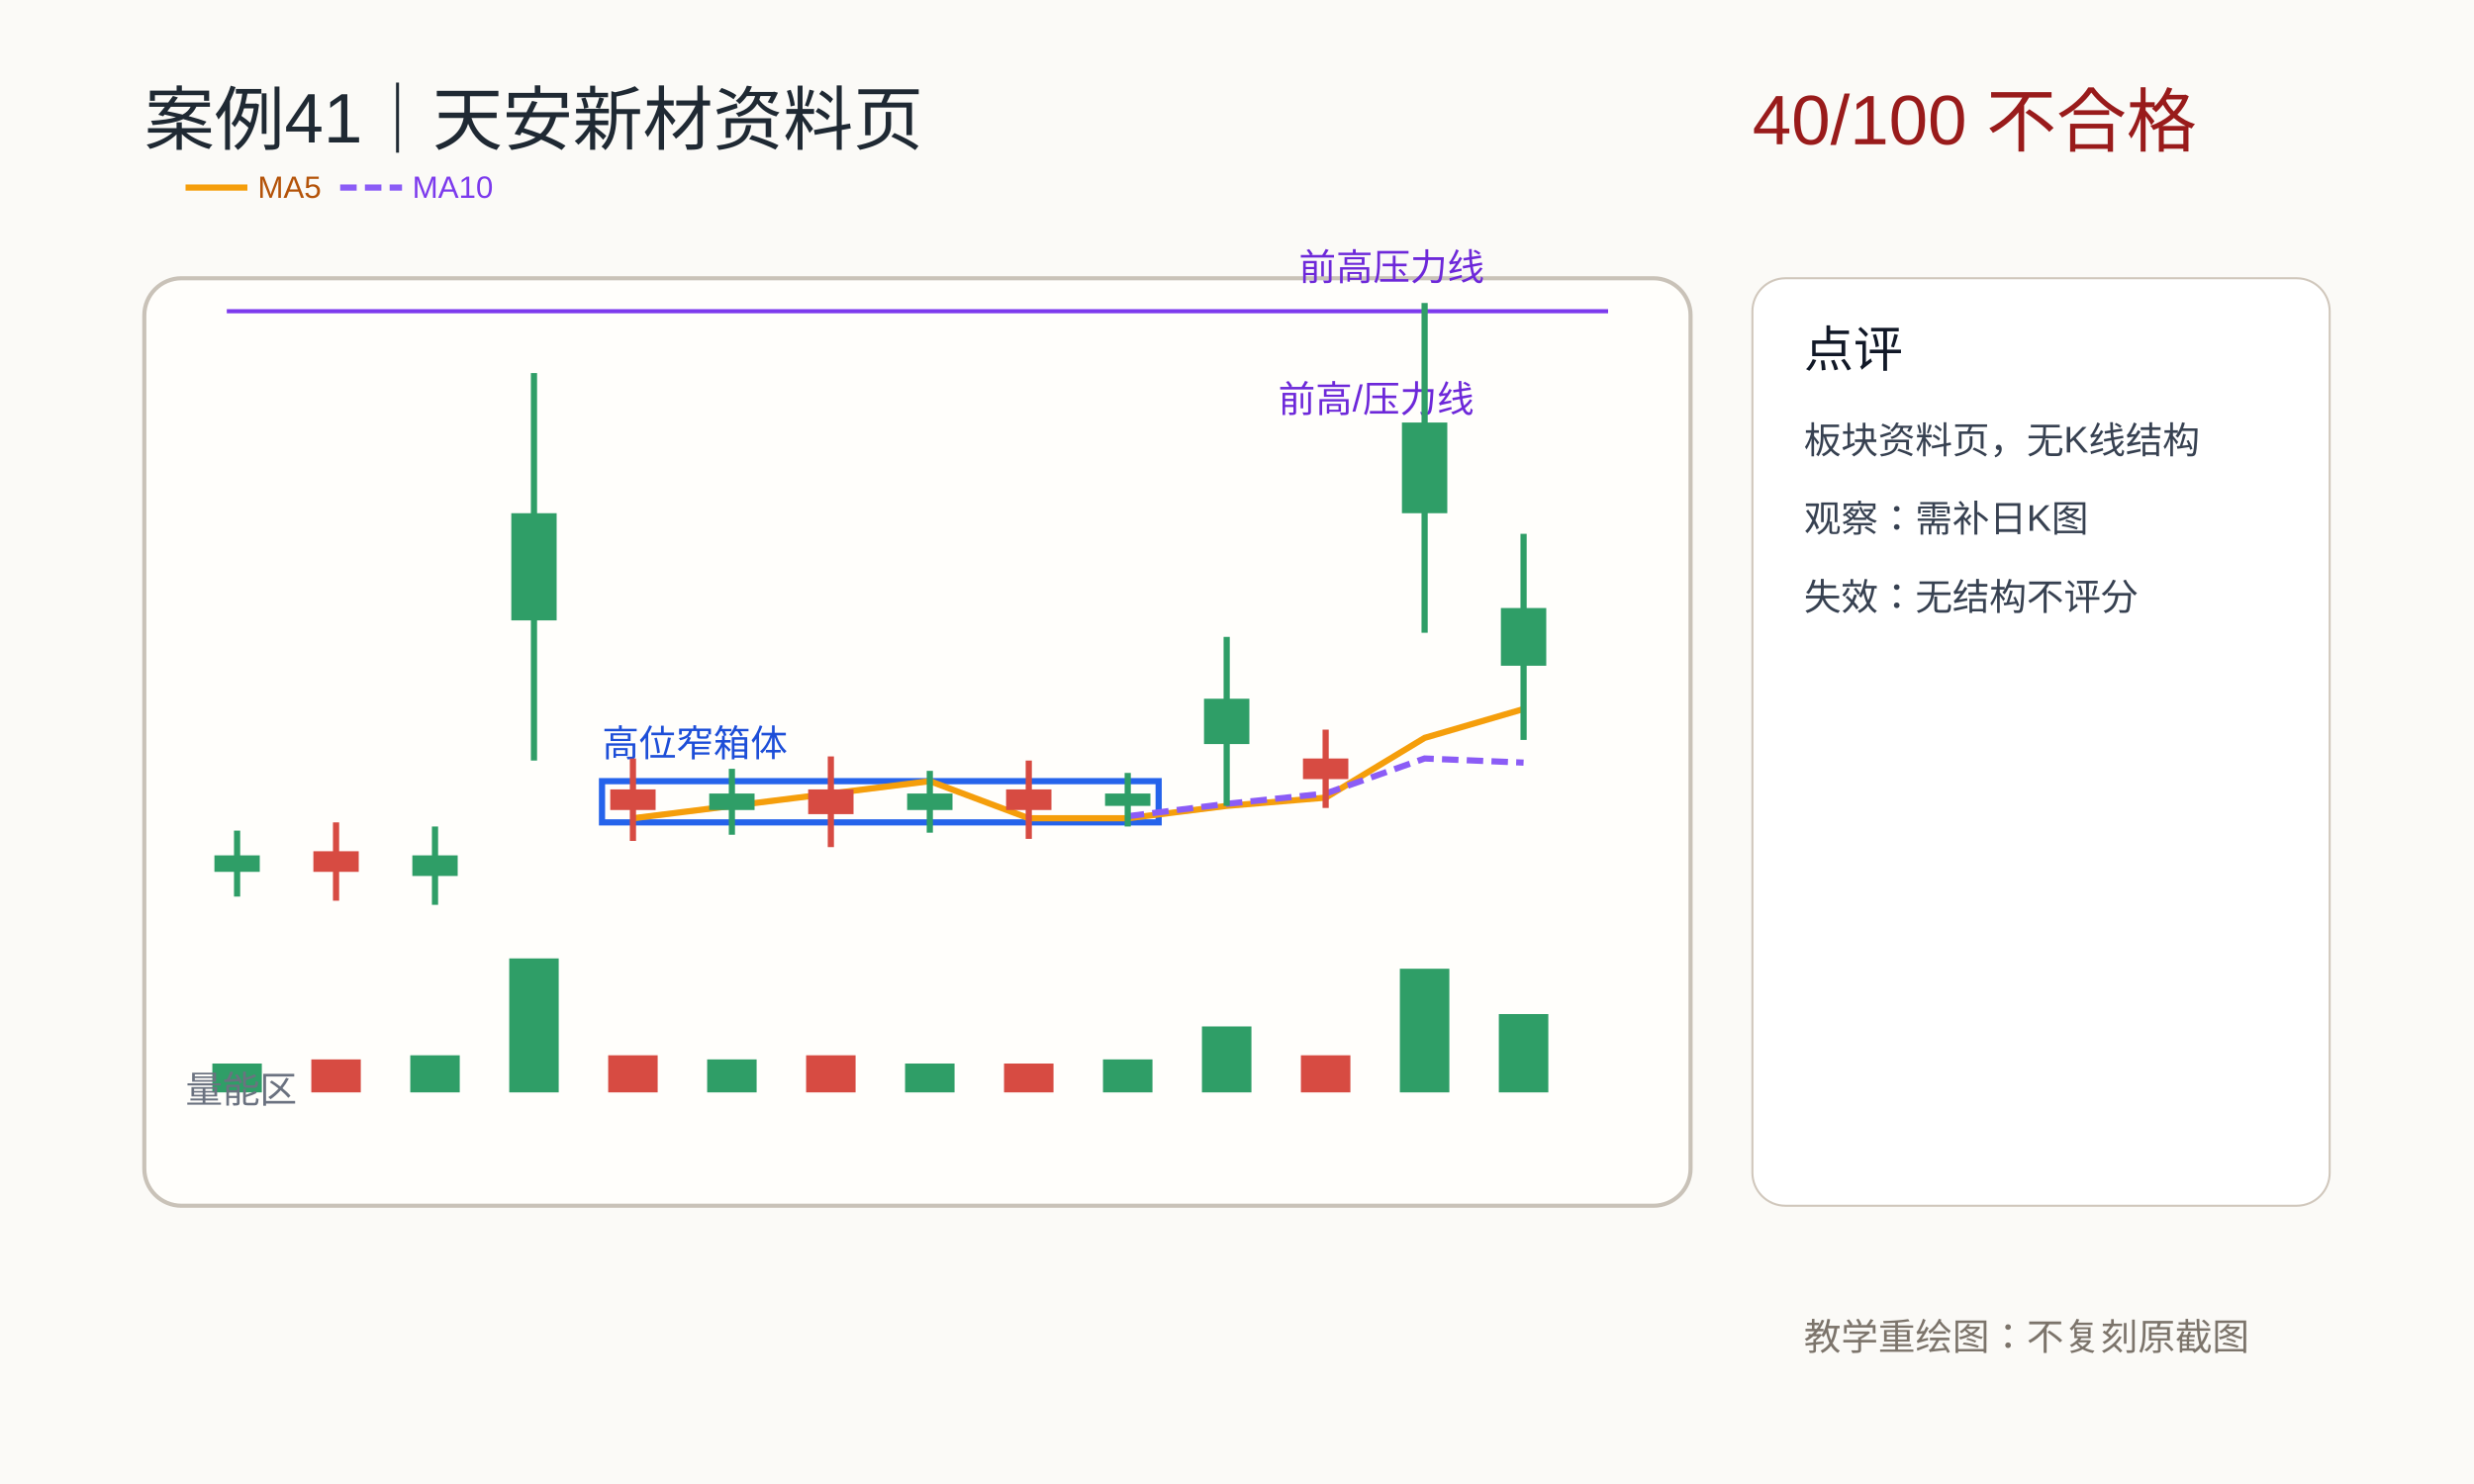
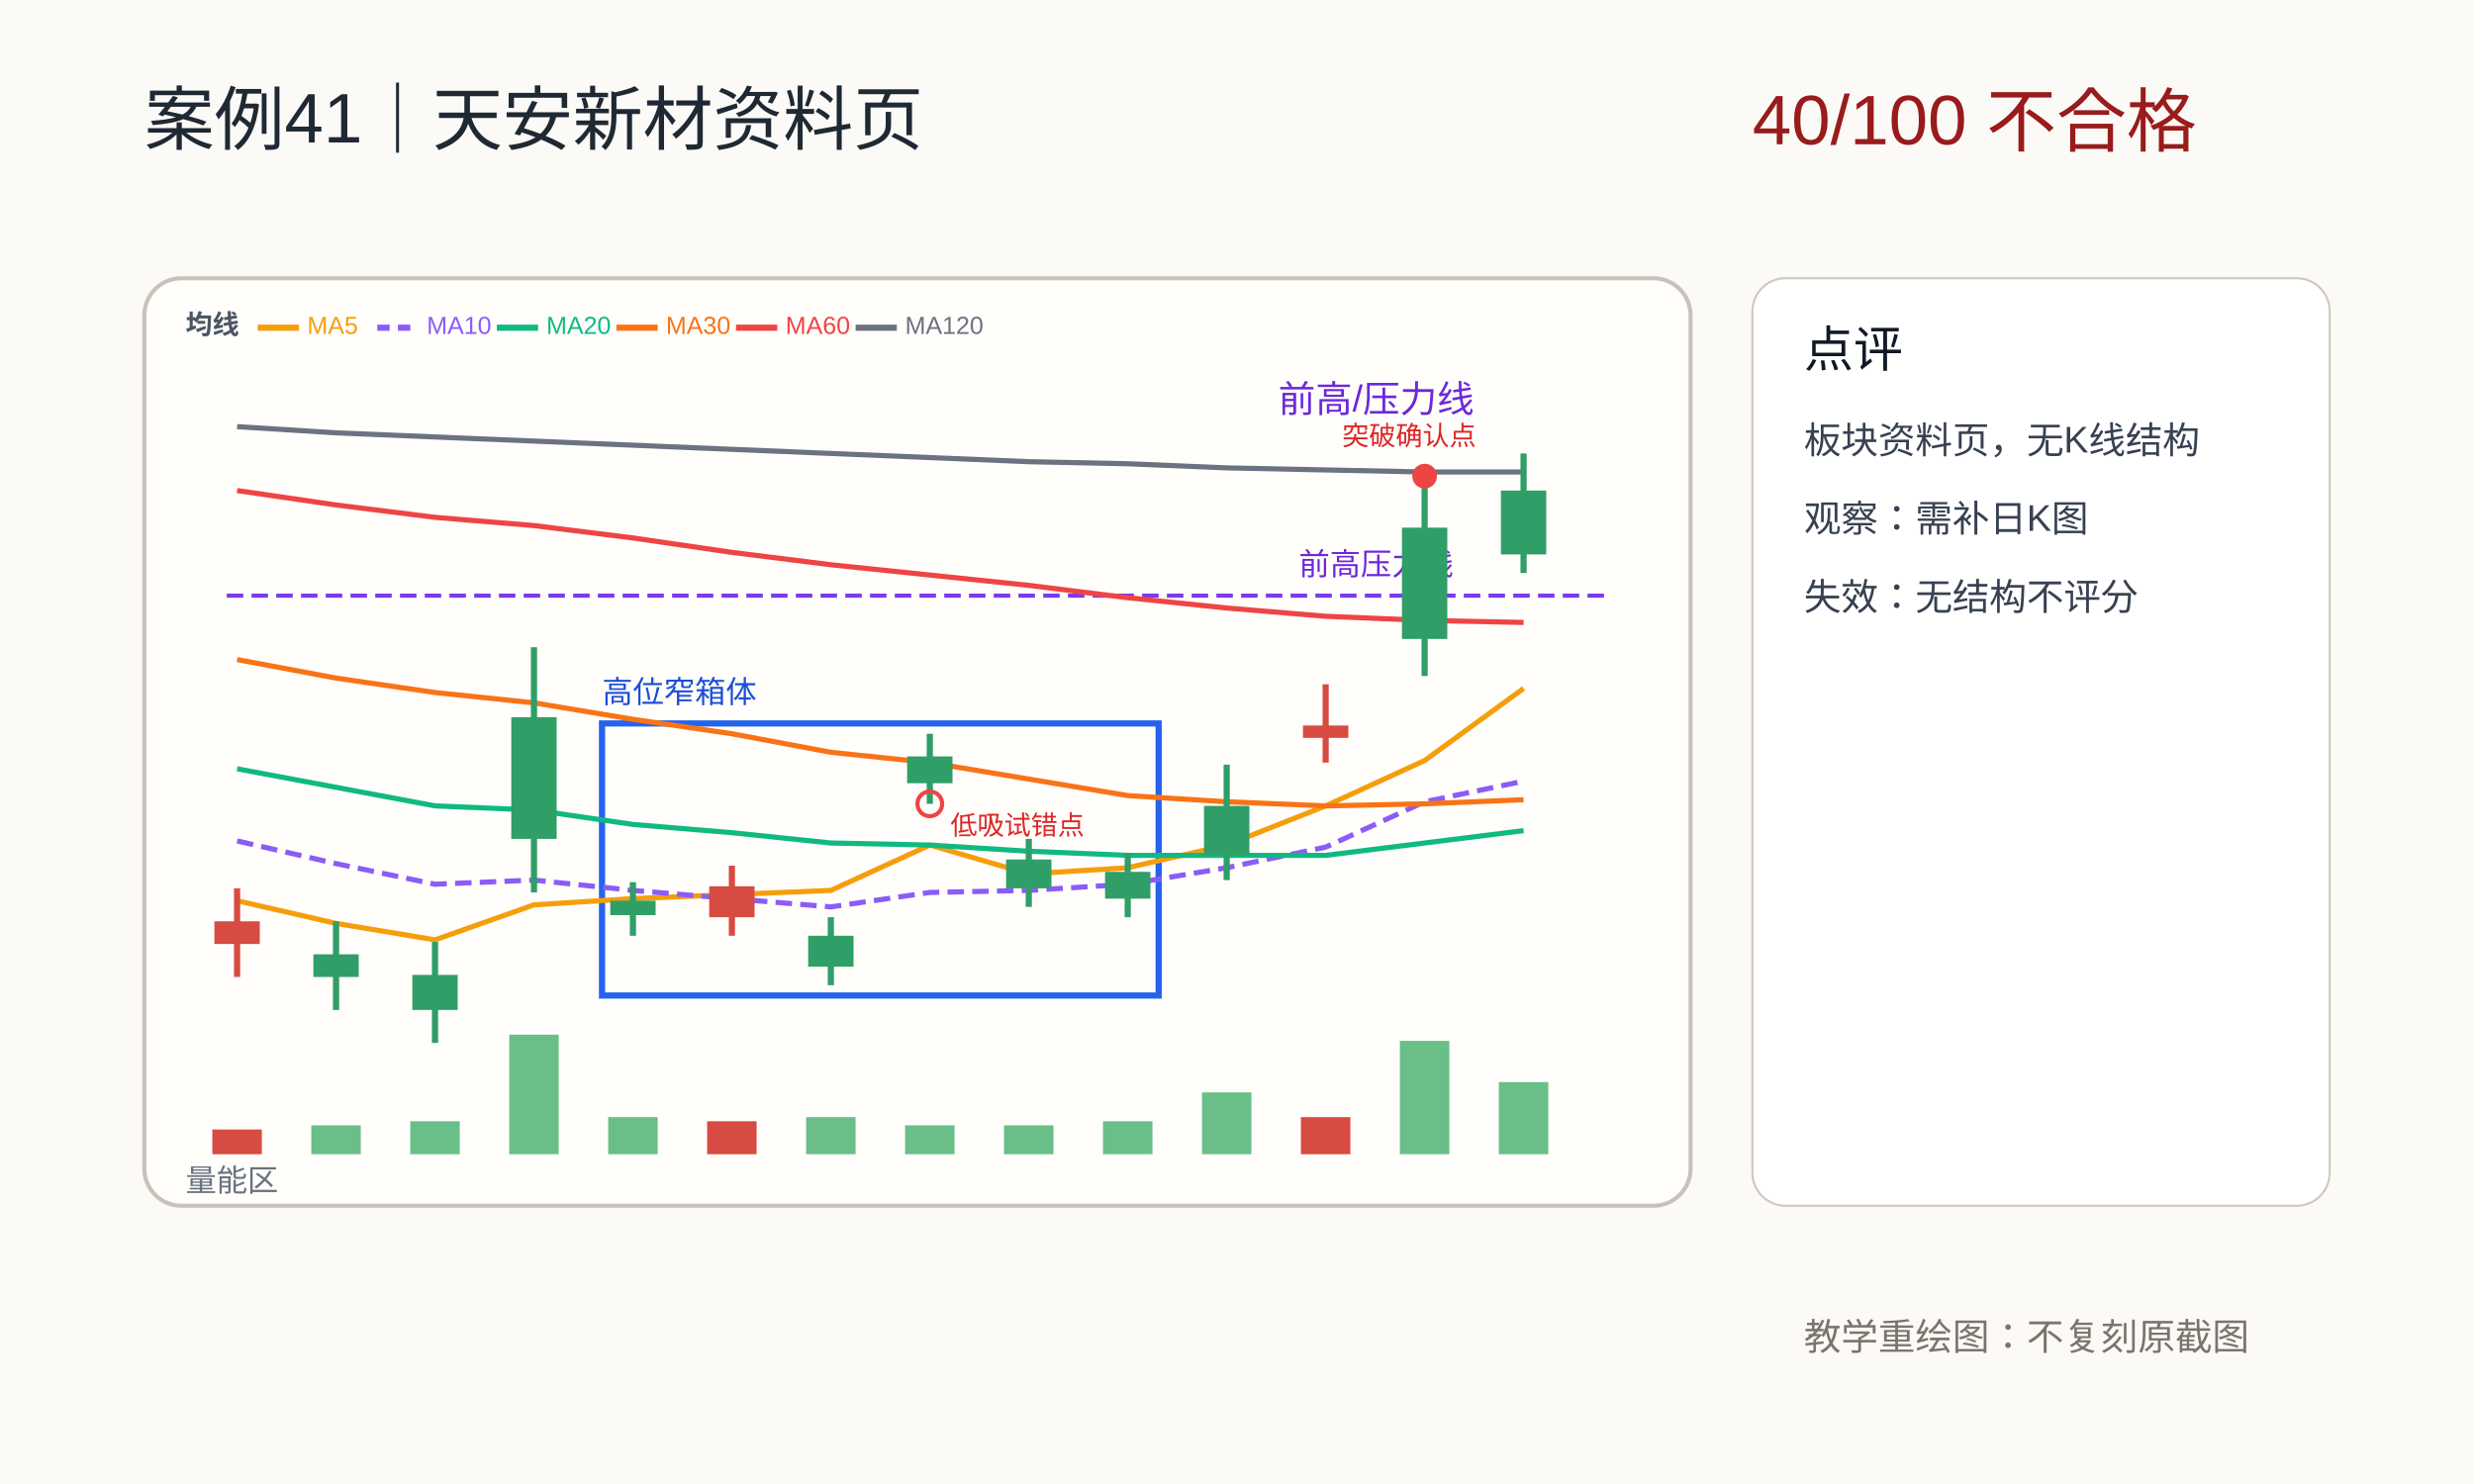
<svg xmlns="http://www.w3.org/2000/svg" width="1200" height="720" viewBox="0 0 1200 720">
  <rect width="1200" height="720" fill="#fbfaf7" />
  <rect x="70" y="135" width="750" height="450" rx="18" fill="#fffefb" stroke="#c9c2b8" stroke-width="2" />
  <text x="70" y="70" font-size="34" font-family="PingFang SC, Arial" fill="#1f2933">案例41｜天安新材资料页</text>
  <text x="850" y="70" font-size="34" font-family="PingFang SC, Arial" fill="#991b1b">40/100  不合格</text>
  <text x="620" y="200" font-size="18" font-family="PingFang SC, Arial" fill="#6d28d9">前高/压力线</text>
-   <line x1="110" y1="151" x2="780" y2="151" stroke="#7c3aed" stroke-width="2" />
-   <text x="630" y="136" font-size="18" font-family="PingFang SC, Arial" fill="#6d28d9">前高压力线</text>
-   <rect x="292" y="379" width="270" height="20" fill="none" stroke="#2563eb" stroke-width="3" />
-   <text x="292" y="367" font-size="18" font-family="PingFang SC, Arial" fill="#1d4ed8">高位窄箱体</text>
-   <polyline points="307,397 355,391 403,385 451,379 499,397 547,397 595,391 643,387 691,358 739,344" fill="none" stroke="#f59e0b" stroke-width="3" />
-   <polyline points="547,396 595,390 643,385 691,368 739,370" fill="none" stroke="#8b5cf6" stroke-width="3" stroke-dasharray="8,4" />
-   <line x1="90" y1="91" x2="120" y2="91" stroke="#f59e0b" stroke-width="3" />
-   <text x="125" y="96" font-size="15" font-family="PingFang SC, Arial" fill="#b45309">MA5</text>
-   <line x1="165" y1="91" x2="195" y2="91" stroke="#8b5cf6" stroke-width="3" stroke-dasharray="8,4" />
-   <text x="200" y="96" font-size="15" font-family="PingFang SC, Arial" fill="#7c3aed">MA10</text>
-   <line x1="115" y1="403" x2="115" y2="435" stroke="#2f9e67" stroke-width="3" />
-   <rect x="104" y="415" width="22" height="8" fill="#2f9e67" />
-   <line x1="163" y1="399" x2="163" y2="437" stroke="#d74b42" stroke-width="3" />
-   <rect x="152" y="413" width="22" height="10" fill="#d74b42" />
-   <line x1="211" y1="401" x2="211" y2="439" stroke="#2f9e67" stroke-width="3" />
-   <rect x="200" y="415" width="22" height="10" fill="#2f9e67" />
-   <line x1="259" y1="181" x2="259" y2="369" stroke="#2f9e67" stroke-width="3" />
-   <rect x="248" y="249" width="22" height="52" fill="#2f9e67" />
-   <line x1="307" y1="368" x2="307" y2="408" stroke="#d74b42" stroke-width="3" />
-   <rect x="296" y="383" width="22" height="10" fill="#d74b42" />
-   <line x1="355" y1="373" x2="355" y2="405" stroke="#2f9e67" stroke-width="3" />
-   <rect x="344" y="385" width="22" height="8" fill="#2f9e67" />
-   <line x1="403" y1="367" x2="403" y2="411" stroke="#d74b42" stroke-width="3" />
-   <rect x="392" y="383" width="22" height="12" fill="#d74b42" />
-   <line x1="451" y1="374" x2="451" y2="404" stroke="#2f9e67" stroke-width="3" />
-   <rect x="440" y="385" width="22" height="8" fill="#2f9e67" />
-   <line x1="499" y1="369" x2="499" y2="407" stroke="#d74b42" stroke-width="3" />
-   <rect x="488" y="383" width="22" height="10" fill="#d74b42" />
-   <line x1="547" y1="375" x2="547" y2="401" stroke="#2f9e67" stroke-width="3" />
-   <rect x="536" y="385" width="22" height="6" fill="#2f9e67" />
-   <line x1="595" y1="309" x2="595" y2="391" stroke="#2f9e67" stroke-width="3" />
-   <rect x="584" y="339" width="22" height="22" fill="#2f9e67" />
-   <line x1="643" y1="354" x2="643" y2="392" stroke="#d74b42" stroke-width="3" />
-   <rect x="632" y="368" width="22" height="10" fill="#d74b42" />
-   <line x1="691" y1="147" x2="691" y2="307" stroke="#2f9e67" stroke-width="3" />
-   <rect x="680" y="205" width="22" height="44" fill="#2f9e67" />
-   <line x1="739" y1="259" x2="739" y2="359" stroke="#2f9e67" stroke-width="3" />
-   <rect x="728" y="295" width="22" height="28" fill="#2f9e67" />
-   <rect x="103" y="516" width="24" height="14" fill="#2f9e67" />
-   <rect x="151" y="514" width="24" height="16" fill="#d74b42" />
-   <rect x="199" y="512" width="24" height="18" fill="#2f9e67" />
-   <rect x="247" y="465" width="24" height="65" fill="#2f9e67" />
-   <rect x="295" y="512" width="24" height="18" fill="#d74b42" />
-   <rect x="343" y="514" width="24" height="16" fill="#2f9e67" />
-   <rect x="391" y="512" width="24" height="18" fill="#d74b42" />
-   <rect x="439" y="516" width="24" height="14" fill="#2f9e67" />
-   <rect x="487" y="516" width="24" height="14" fill="#d74b42" />
-   <rect x="535" y="514" width="24" height="16" fill="#2f9e67" />
-   <rect x="583" y="498" width="24" height="32" fill="#2f9e67" />
-   <rect x="631" y="512" width="24" height="18" fill="#d74b42" />
-   <rect x="679" y="470" width="24" height="60" fill="#2f9e67" />
-   <rect x="727" y="492" width="24" height="38" fill="#2f9e67" />
-   <text x="90" y="535" font-size="18" font-family="PingFang SC, Arial" fill="#6b7280">量能区</text>
+   <text x="90" y="162" font-size="13" font-family="PingFang SC, Arial" fill="#4b5563" font-weight="bold">均线</text>
+   <line x1="125" y1="159" x2="145" y2="159" stroke="#f59e0b" stroke-width="3" />
+   <text x="149" y="162" font-size="12" font-family="PingFang SC, Arial" fill="#f59e0b">MA5</text>
+   <line x1="183" y1="159" x2="203" y2="159" stroke="#8b5cf6" stroke-width="3" stroke-dasharray="6,4" />
+   <text x="207" y="162" font-size="12" font-family="PingFang SC, Arial" fill="#8b5cf6">MA10</text>
+   <line x1="241" y1="159" x2="261" y2="159" stroke="#10b981" stroke-width="3" />
+   <text x="265" y="162" font-size="12" font-family="PingFang SC, Arial" fill="#10b981">MA20</text>
+   <line x1="299" y1="159" x2="319" y2="159" stroke="#f97316" stroke-width="3" />
+   <text x="323" y="162" font-size="12" font-family="PingFang SC, Arial" fill="#f97316">MA30</text>
+   <line x1="357" y1="159" x2="377" y2="159" stroke="#ef4444" stroke-width="3" />
+   <text x="381" y="162" font-size="12" font-family="PingFang SC, Arial" fill="#ef4444">MA60</text>
+   <line x1="415" y1="159" x2="435" y2="159" stroke="#6b7280" stroke-width="3" />
+   <text x="439" y="162" font-size="12" font-family="PingFang SC, Arial" fill="#6b7280">MA120</text>
+   <line x1="110" y1="289" x2="780" y2="289" stroke="#7c3aed" stroke-width="2" stroke-dasharray="8,4" />
+   <text x="630" y="279" font-size="15" font-family="PingFang SC, Arial" fill="#6d28d9">前高压力线</text>
+   <rect x="292" y="351" width="270" height="132" fill="none" stroke="#2563eb" stroke-width="3" />
+   <text x="292" y="341" font-size="15" font-family="PingFang SC, Arial" fill="#1d4ed8">高位窄箱体</text>
+   <polyline points="115,437 163,448 211,456 259,439 307,436 355,434 403,432 451,410 499,424 547,421 595,410 643,391 691,369 739,334" fill="none" stroke="#f59e0b" stroke-width="2.5" />
+   <polyline points="115,408 163,419 211,429 259,427 307,432 355,436 403,440 451,433 499,432 547,429 595,421 643,411 691,389 739,379" fill="none" stroke="#8b5cf6" stroke-width="2.5" stroke-dasharray="8,4" />
+   <polyline points="115,373 163,382 211,391 259,393 307,400 355,404 403,409 451,410 499,413 547,415 595,415 643,415 691,409 739,403" fill="none" stroke="#10b981" stroke-width="2.5" />
+   <polyline points="115,320 163,329 211,336 259,341 307,349 355,356 403,365 451,370 499,378 547,386 595,389 643,391 691,390 739,388" fill="none" stroke="#f97316" stroke-width="2.5" />
+   <polyline points="115,238 163,245 211,251 259,255 307,261 355,268 403,274 451,279 499,284 547,290 595,295 643,299 691,301 739,302" fill="none" stroke="#ef4444" stroke-width="2.5" />
+   <polyline points="115,207 163,210 211,212 259,214 307,216 355,218 403,220 451,222 499,224 547,225 595,227 643,228 691,229 739,229" fill="none" stroke="#6b7280" stroke-width="2.5" />
+   <line x1="115" y1="431" x2="115" y2="474" stroke="#d74b42" stroke-width="3" />
+   <rect x="104" y="447" width="22" height="11" fill="#d74b42" />
+   <line x1="163" y1="447" x2="163" y2="490" stroke="#2f9e67" stroke-width="3" />
+   <rect x="152" y="463" width="22" height="11" fill="#2f9e67" />
+   <line x1="211" y1="457" x2="211" y2="506" stroke="#2f9e67" stroke-width="3" />
+   <rect x="200" y="473" width="22" height="17" fill="#2f9e67" />
+   <line x1="259" y1="314" x2="259" y2="433" stroke="#2f9e67" stroke-width="3" />
+   <rect x="248" y="348" width="22" height="59" fill="#2f9e67" />
+   <line x1="307" y1="428" x2="307" y2="454" stroke="#2f9e67" stroke-width="3" />
+   <rect x="296" y="437" width="22" height="7" fill="#2f9e67" />
+   <line x1="355" y1="420" x2="355" y2="454" stroke="#d74b42" stroke-width="3" />
+   <rect x="344" y="430" width="22" height="15" fill="#d74b42" />
+   <line x1="403" y1="445" x2="403" y2="478" stroke="#2f9e67" stroke-width="3" />
+   <rect x="392" y="454" width="22" height="15" fill="#2f9e67" />
+   <line x1="451" y1="356" x2="451" y2="390" stroke="#2f9e67" stroke-width="3" />
+   <rect x="440" y="367" width="22" height="13" fill="#2f9e67" />
+   <line x1="499" y1="407" x2="499" y2="440" stroke="#2f9e67" stroke-width="3" />
+   <rect x="488" y="417" width="22" height="14" fill="#2f9e67" />
+   <line x1="547" y1="414" x2="547" y2="445" stroke="#2f9e67" stroke-width="3" />
+   <rect x="536" y="423" width="22" height="13" fill="#2f9e67" />
+   <line x1="595" y1="371" x2="595" y2="427" stroke="#2f9e67" stroke-width="3" />
+   <rect x="584" y="391" width="22" height="24" fill="#2f9e67" />
+   <line x1="643" y1="332" x2="643" y2="370" stroke="#d74b42" stroke-width="3" />
+   <rect x="632" y="352" width="22" height="6" fill="#d74b42" />
+   <line x1="691" y1="231" x2="691" y2="328" stroke="#2f9e67" stroke-width="3" />
+   <rect x="680" y="256" width="22" height="54" fill="#2f9e67" />
+   <line x1="739" y1="220" x2="739" y2="278" stroke="#2f9e67" stroke-width="3" />
+   <rect x="728" y="238" width="22" height="31" fill="#2f9e67" />
+   <rect x="103" y="548" width="24" height="12" fill="#d74b42" />
+   <rect x="151" y="546" width="24" height="14" fill="#6abf88" />
+   <rect x="199" y="544" width="24" height="16" fill="#6abf88" />
+   <rect x="247" y="502" width="24" height="58" fill="#6abf88" />
+   <rect x="295" y="542" width="24" height="18" fill="#6abf88" />
+   <rect x="343" y="544" width="24" height="16" fill="#d74b42" />
+   <rect x="391" y="542" width="24" height="18" fill="#6abf88" />
+   <rect x="439" y="546" width="24" height="14" fill="#6abf88" />
+   <rect x="487" y="546" width="24" height="14" fill="#6abf88" />
+   <rect x="535" y="544" width="24" height="16" fill="#6abf88" />
+   <rect x="583" y="530" width="24" height="30" fill="#6abf88" />
+   <rect x="631" y="542" width="24" height="18" fill="#d74b42" />
+   <rect x="679" y="505" width="24" height="55" fill="#6abf88" />
+   <rect x="727" y="525" width="24" height="35" fill="#6abf88" />
+   <text x="90" y="578" font-size="15" font-family="PingFang SC, Arial" fill="#6b7280">量能区</text>
+   <circle cx="451" cy="390" r="6" fill="none" stroke="#ef4444" stroke-width="2" />
+   <text x="461" y="405" font-size="13" font-family="PingFang SC, Arial" fill="#dc2626">低吸试错点</text>
+   <circle cx="691" cy="231" r="6" fill="#ef4444" stroke="none" />
+   <text x="651" y="216" font-size="13" font-family="PingFang SC, Arial" fill="#dc2626">突破确认点</text>
  <rect x="850" y="135" width="280" height="450" rx="16" fill="#ffffff" stroke="#d0c7bc" />
  <text x="875" y="178" font-size="24" font-family="PingFang SC, Arial" fill="#111827">点评</text>
  <text x="875" y="220" font-size="18" font-family="PingFang SC, Arial" fill="#374151">板块资料页，无K线结构</text>
  <text x="875" y="258" font-size="18" font-family="PingFang SC, Arial" fill="#374151">观察：需补日K图</text>
  <text x="875" y="296" font-size="18" font-family="PingFang SC, Arial" fill="#374151">失效：无结构不评分</text>
  <text x="875" y="655" font-size="18" font-family="PingFang SC, Arial" fill="#7c746b">教学重绘图：不复刻原截图</text>
</svg>
